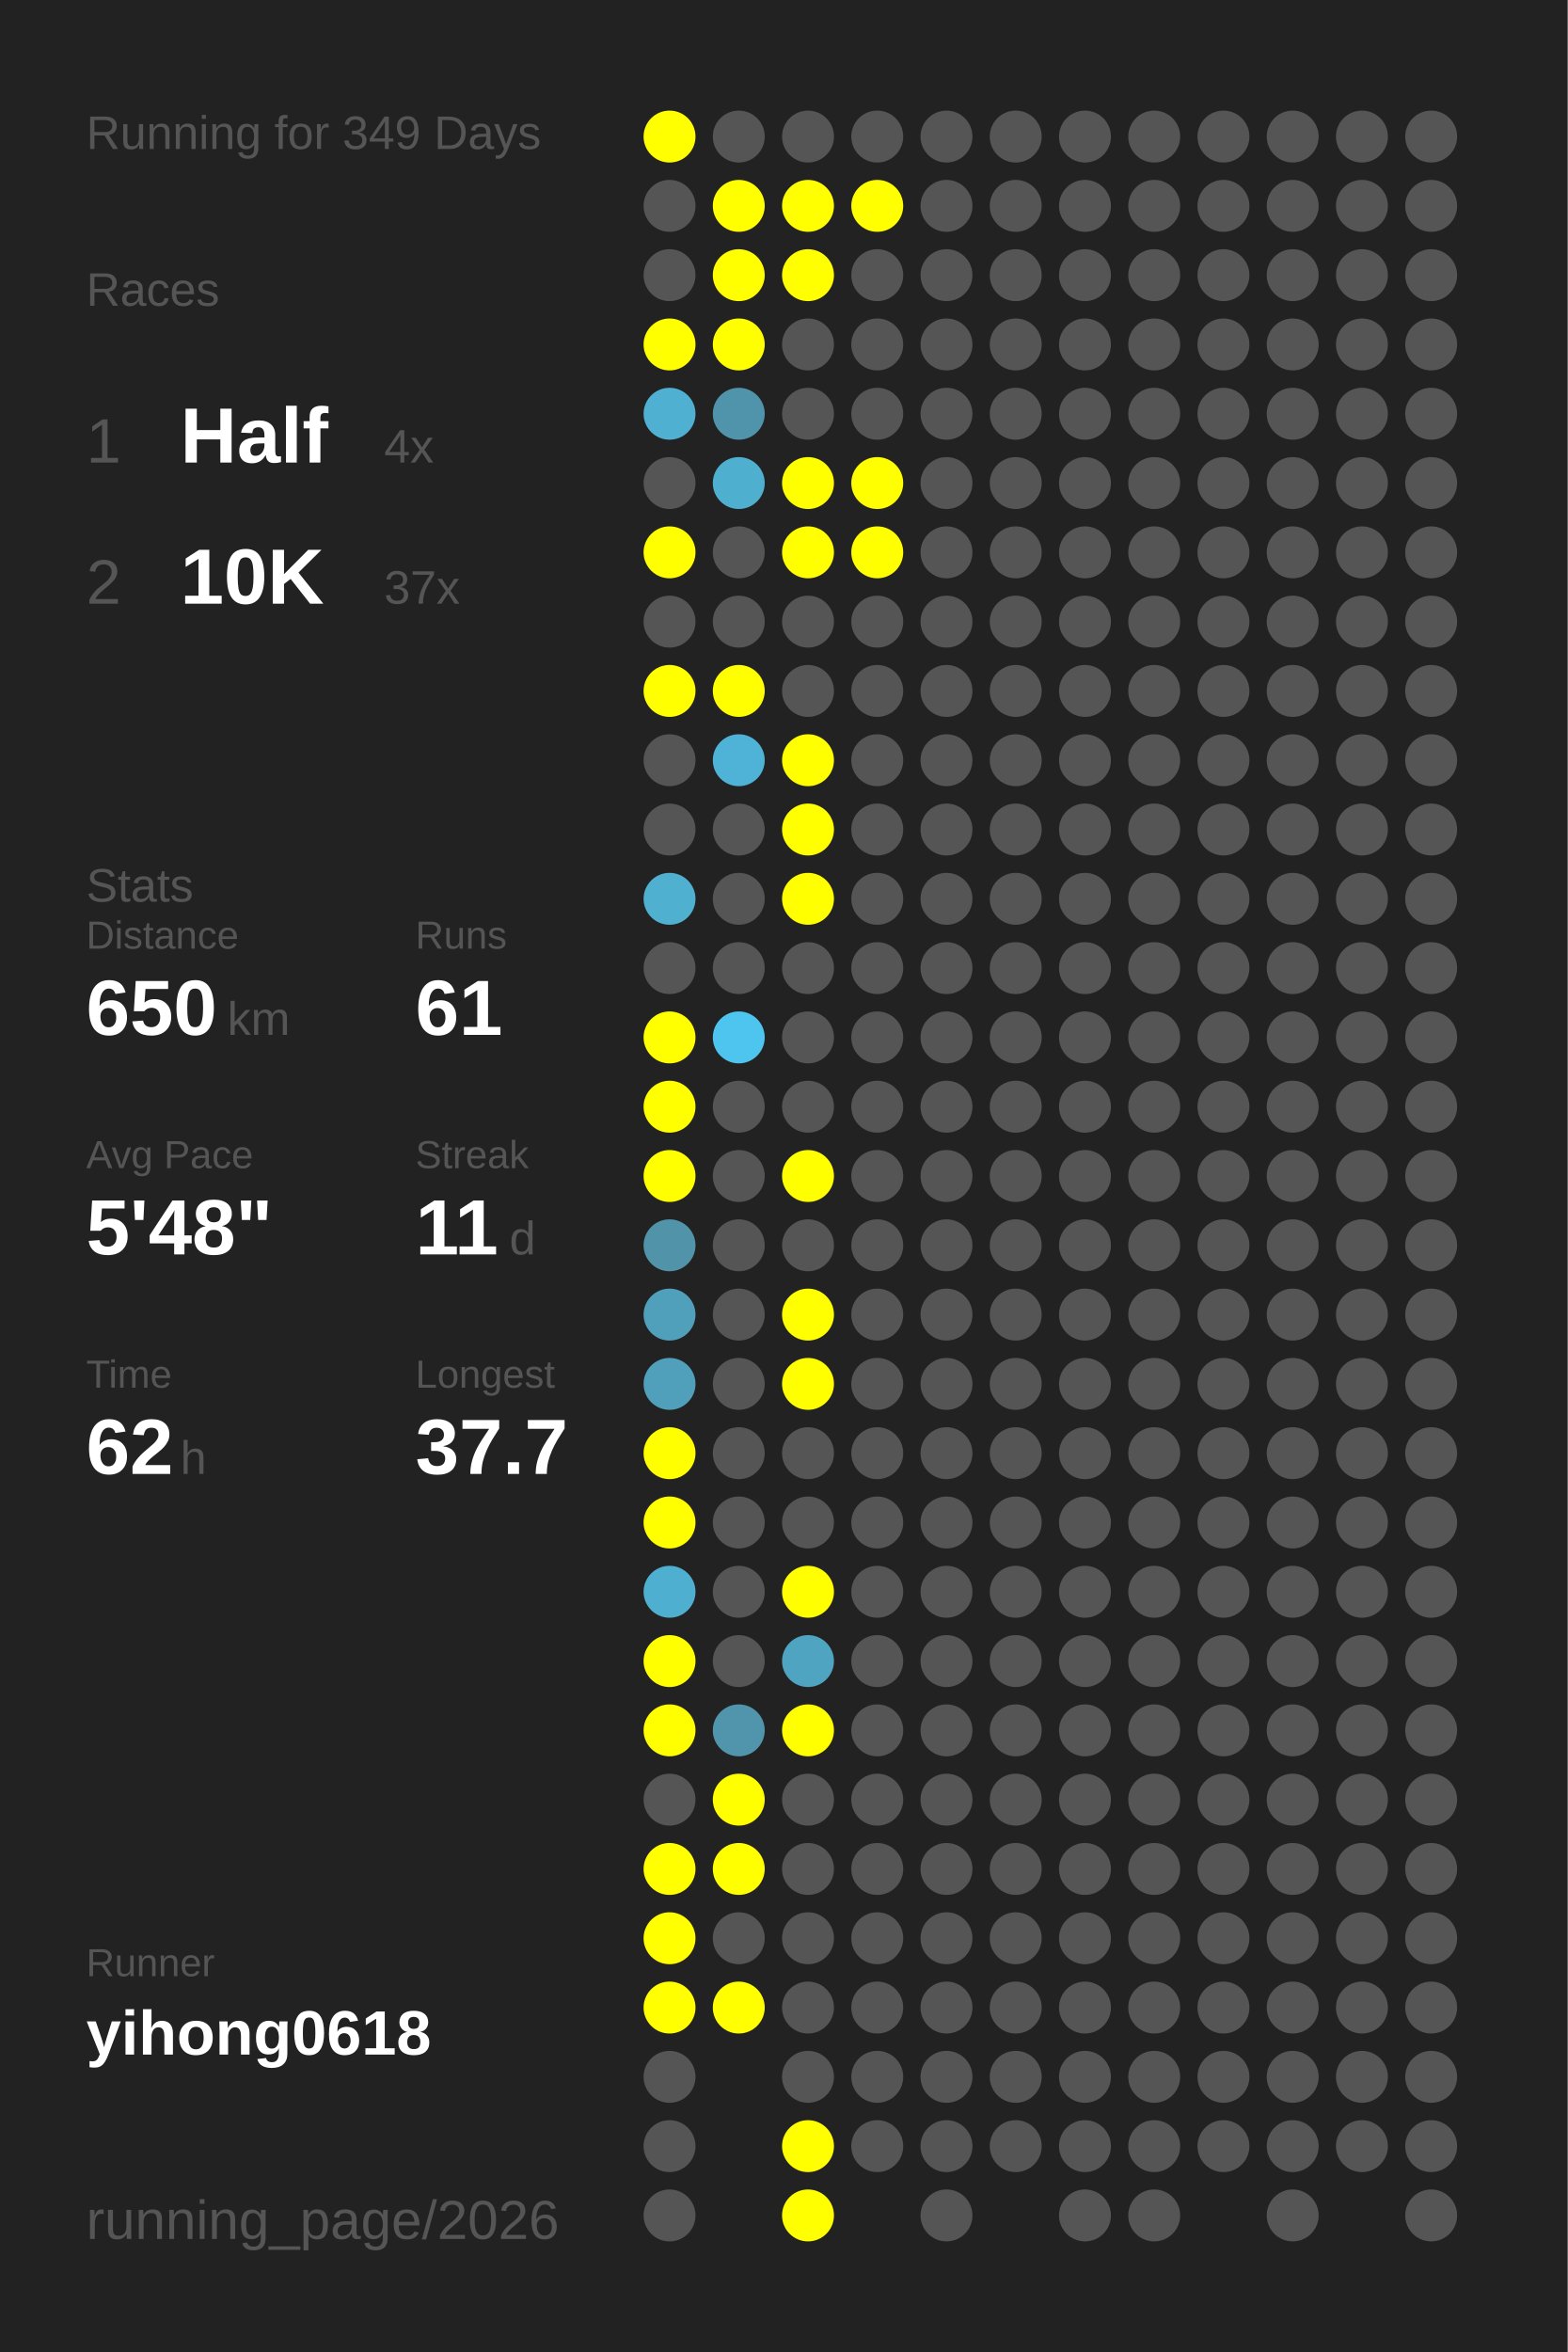
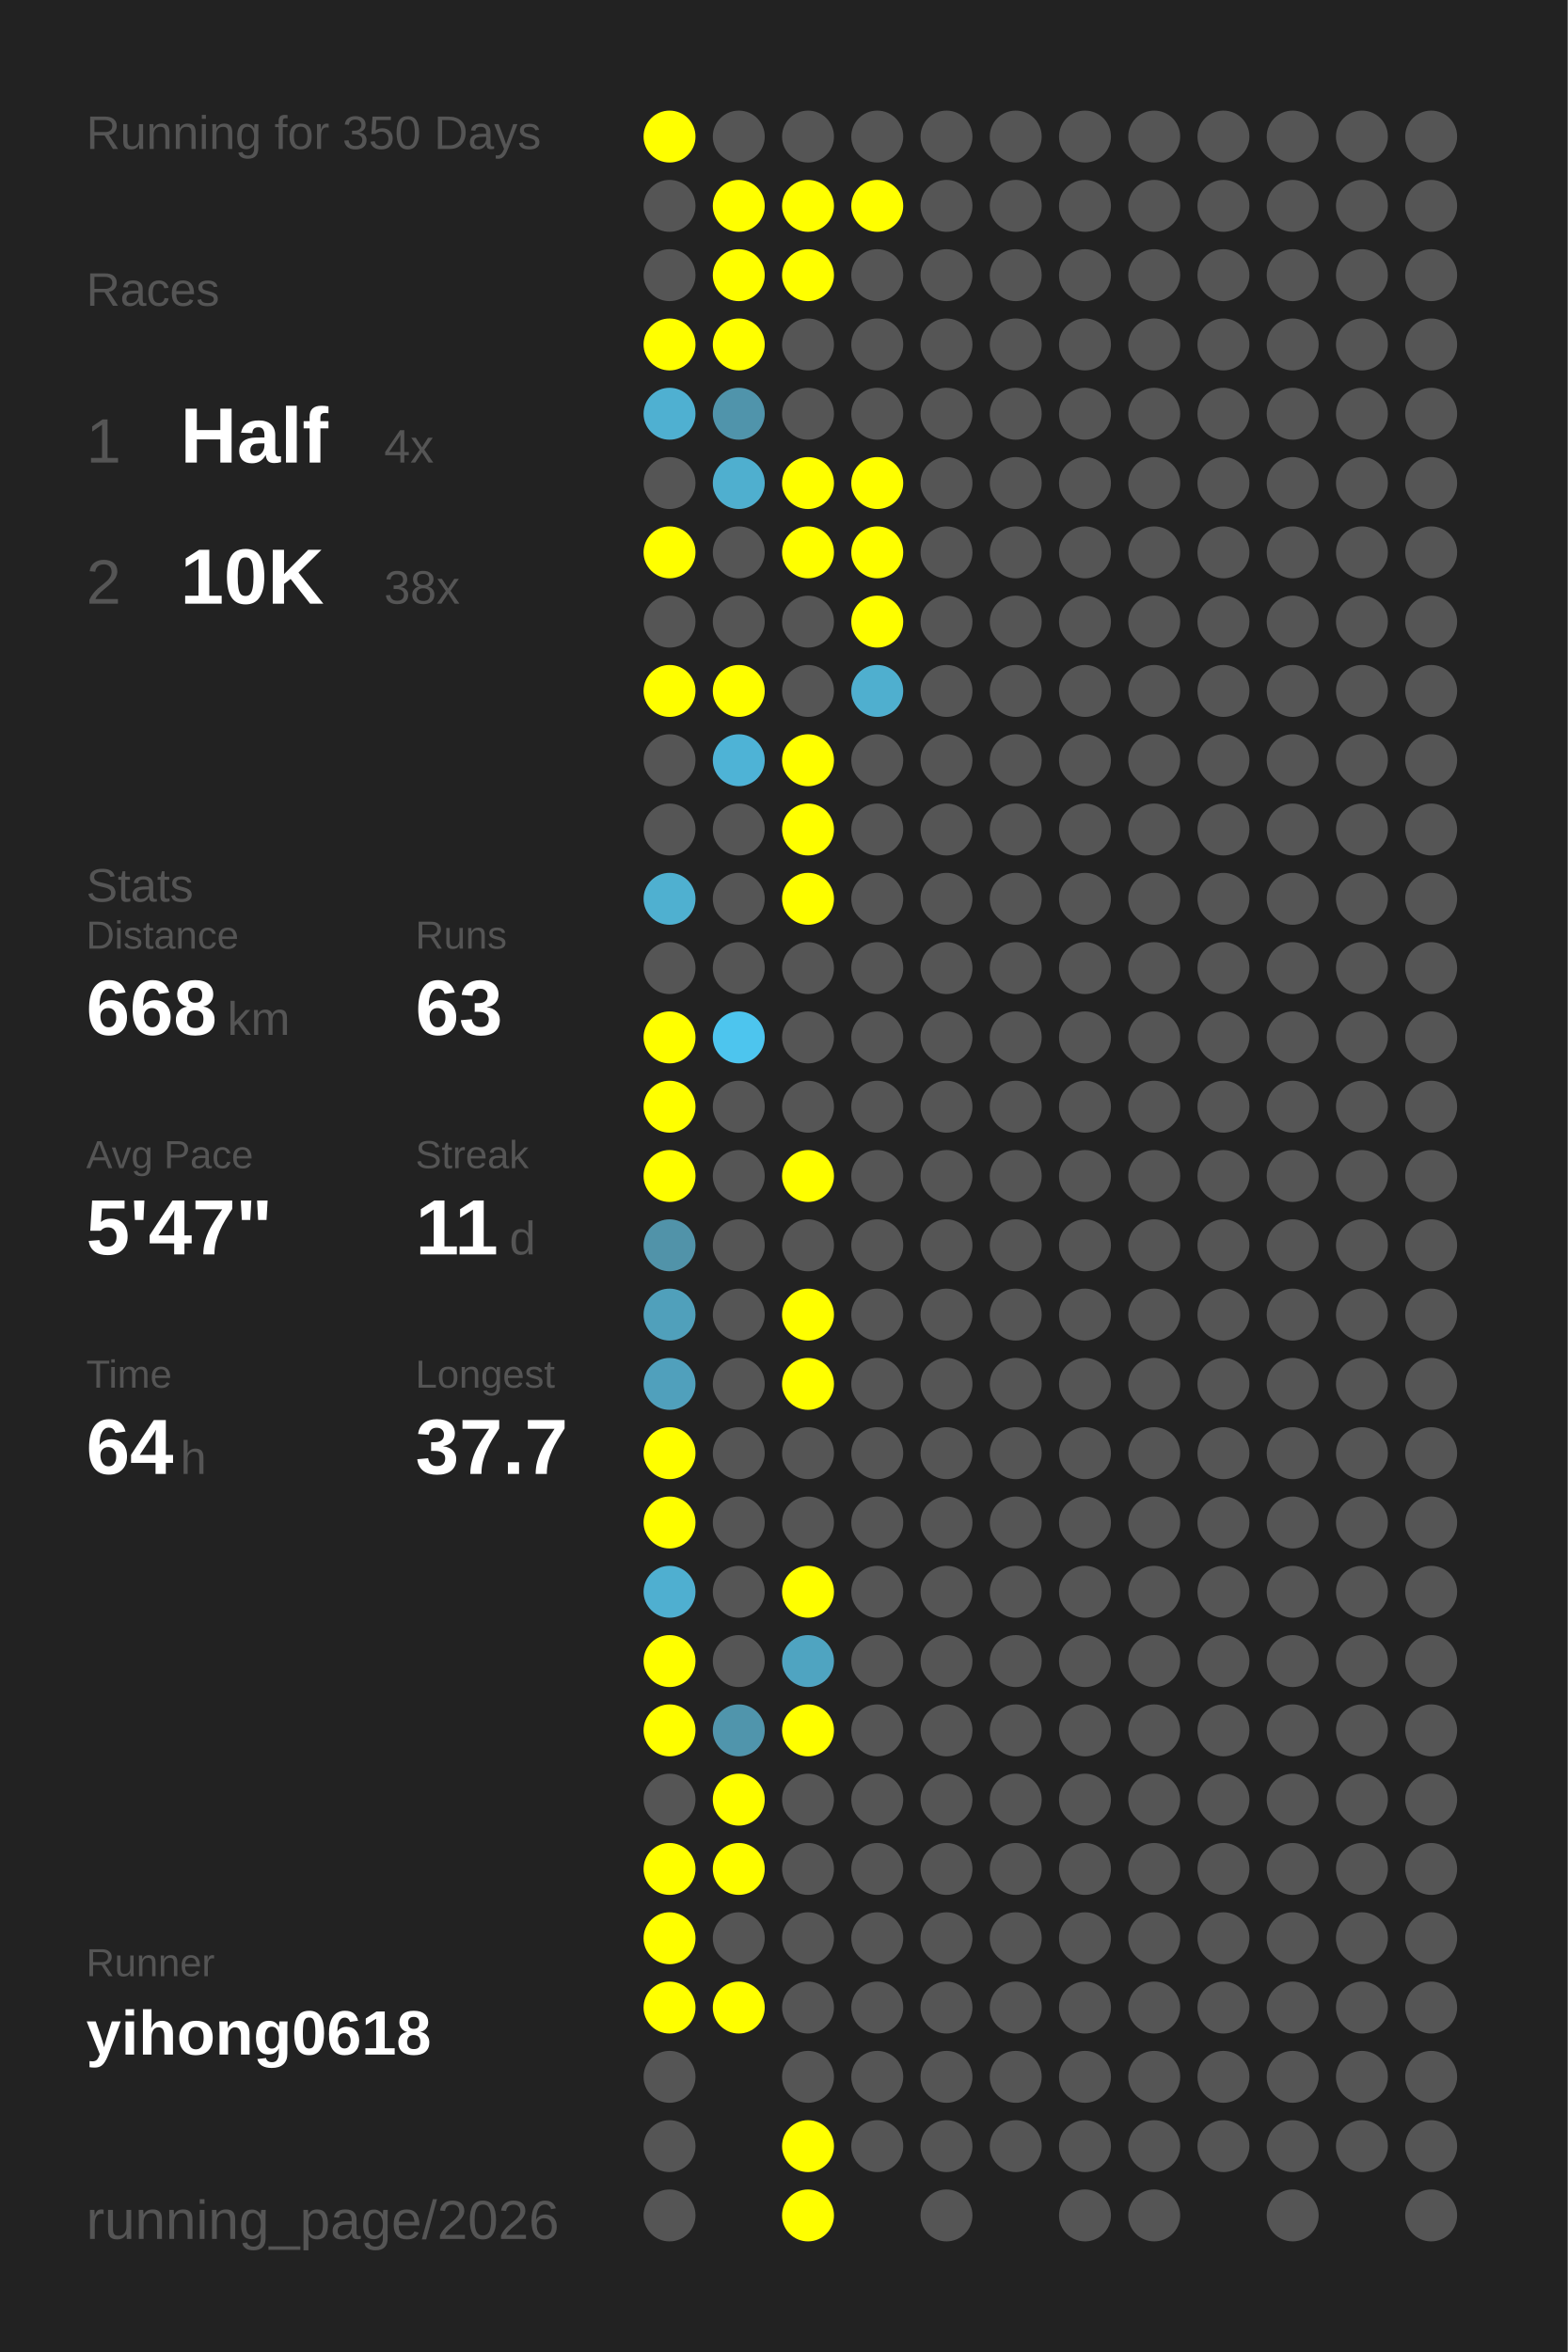
<svg xmlns="http://www.w3.org/2000/svg" baseProfile="full" height="300mm" version="1.1" viewBox="0,0,200,300" width="200mm">
  <defs />
  <rect fill="#222222" height="300" width="200" x="0" y="0" />
-   <text fill="#555555" style="font-size:6px; font-family:Arial;" x="11" y="19">Running for 349 Days</text>
+   <text fill="#555555" style="font-size:6px; font-family:Arial;" x="11" y="19">Running for 350 Days</text>
  <text fill="#555555" style="font-size:6px; font-family:Arial;" x="11" y="39">Races</text>
  <text fill="#555555" style="font-size:8px; font-family:Arial;" x="11" y="59">1</text>
  <text fill="#FFFFFF" style="font-size:10px; font-family:Arial; font-weight:bold;" x="23" y="59">Half</text>
  <text fill="#555555" style="font-size:6px; font-family:Arial;" x="49" y="59">4x</text>
  <text fill="#555555" style="font-size:8px; font-family:Arial;" x="11" y="77">2</text>
  <text fill="#FFFFFF" style="font-size:10px; font-family:Arial; font-weight:bold;" x="23" y="77">10K</text>
-   <text fill="#555555" style="font-size:6px; font-family:Arial;" x="49" y="77">37x</text>
+   <text fill="#555555" style="font-size:6px; font-family:Arial;" x="49" y="77">38x</text>
  <text fill="#555555" style="font-size:6px; font-family:Arial;" x="11" y="115">Stats</text>
  <text fill="#555555" style="font-size:5px; font-family:Arial;" x="11" y="121">Distance</text>
-   <text fill="#FFFFFF" style="font-size:10px; font-family:Arial; font-weight:bold;" x="11" y="132">650</text>
+   <text fill="#FFFFFF" style="font-size:10px; font-family:Arial; font-weight:bold;" x="11" y="132">668</text>
  <text fill="#555555" style="font-size:6px; font-family:Arial;" x="29" y="132">km</text>
  <text fill="#555555" style="font-size:5px; font-family:Arial;" x="53" y="121">Runs</text>
-   <text fill="#FFFFFF" style="font-size:10px; font-family:Arial; font-weight:bold;" x="53" y="132">61</text>
+   <text fill="#FFFFFF" style="font-size:10px; font-family:Arial; font-weight:bold;" x="53" y="132">63</text>
  <text fill="#555555" style="font-size:5px; font-family:Arial;" x="11" y="149">Avg Pace</text>
-   <text fill="#FFFFFF" style="font-size:10px; font-family:Arial; font-weight:bold;" x="11" y="160">5'48"</text>
+   <text fill="#FFFFFF" style="font-size:10px; font-family:Arial; font-weight:bold;" x="11" y="160">5'47"</text>
  <text fill="#555555" style="font-size:5px; font-family:Arial;" x="53" y="149">Streak</text>
  <text fill="#FFFFFF" style="font-size:10px; font-family:Arial; font-weight:bold;" x="53" y="160">11</text>
  <text fill="#555555" style="font-size:6px; font-family:Arial;" x="65" y="160">d</text>
  <text fill="#555555" style="font-size:5px; font-family:Arial;" x="11" y="177">Time</text>
-   <text fill="#FFFFFF" style="font-size:10px; font-family:Arial; font-weight:bold;" x="11" y="188">62</text>
+   <text fill="#FFFFFF" style="font-size:10px; font-family:Arial; font-weight:bold;" x="11" y="188">64</text>
  <text fill="#555555" style="font-size:6px; font-family:Arial;" x="23" y="188">h</text>
  <text fill="#555555" style="font-size:5px; font-family:Arial;" x="53" y="177">Longest</text>
  <text fill="#FFFFFF" style="font-size:10px; font-family:Arial; font-weight:bold;" x="53" y="188">37.7</text>
  <text fill="#555555" style="font-size:5px; font-family:Arial;" x="11" y="252.065">Runner</text>
  <text fill="#FFFFFF" style="font-size:8px; font-family:Arial; font-weight:bold;" x="11" y="262.065">yihong0618</text>
  <text fill="#555555" style="font-size:7px; font-family:Arial;" x="11" y="285.581">running_page/2026</text>
  <circle cx="85.417" cy="17.419" fill="#FFFF00" r="3.312" />
  <circle cx="85.417" cy="26.258" fill="#555555" r="3.312" />
  <circle cx="85.417" cy="35.097" fill="#555555" r="3.312" />
  <circle cx="85.417" cy="43.935" fill="#FFFF00" r="3.312" />
  <circle cx="85.417" cy="52.774" fill="#4fb0d1" r="3.312" />
  <circle cx="85.417" cy="61.613" fill="#555555" r="3.312" />
  <circle cx="85.417" cy="70.452" fill="#FFFF00" r="3.312" />
  <circle cx="85.417" cy="79.29" fill="#555555" r="3.312" />
  <circle cx="85.417" cy="88.129" fill="#FFFF00" r="3.312" />
  <circle cx="85.417" cy="96.968" fill="#555555" r="3.312" />
  <circle cx="85.417" cy="105.806" fill="#555555" r="3.312" />
  <circle cx="85.417" cy="114.645" fill="#4fb0d0" r="3.312" />
  <circle cx="85.417" cy="123.484" fill="#555555" r="3.312" />
  <circle cx="85.417" cy="132.323" fill="#FFFF00" r="3.312" />
  <circle cx="85.417" cy="141.161" fill="#FFFF00" r="3.312" />
  <circle cx="85.417" cy="150" fill="#FFFF00" r="3.312" />
  <circle cx="85.417" cy="158.839" fill="#5193a9" r="3.312" />
  <circle cx="85.417" cy="167.677" fill="#50a0bb" r="3.312" />
  <circle cx="85.417" cy="176.516" fill="#50a0bc" r="3.312" />
  <circle cx="85.417" cy="185.355" fill="#FFFF00" r="3.312" />
  <circle cx="85.417" cy="194.194" fill="#FFFF00" r="3.312" />
  <circle cx="85.417" cy="203.032" fill="#4fafd0" r="3.312" />
  <circle cx="85.417" cy="211.871" fill="#FFFF00" r="3.312" />
  <circle cx="85.417" cy="220.71" fill="#FFFF00" r="3.312" />
  <circle cx="85.417" cy="229.548" fill="#555555" r="3.312" />
  <circle cx="85.417" cy="238.387" fill="#FFFF00" r="3.312" />
  <circle cx="85.417" cy="247.226" fill="#FFFF00" r="3.312" />
  <circle cx="85.417" cy="256.065" fill="#FFFF00" r="3.312" />
  <circle cx="85.417" cy="264.903" fill="#555555" r="3.312" />
  <circle cx="85.417" cy="273.742" fill="#555555" r="3.312" />
  <circle cx="85.417" cy="282.581" fill="#555555" r="3.312" />
  <circle cx="94.25" cy="17.419" fill="#555555" r="3.312" />
  <circle cx="94.25" cy="26.258" fill="#FFFF00" r="3.312" />
  <circle cx="94.25" cy="35.097" fill="#FFFF00" r="3.312" />
  <circle cx="94.25" cy="43.935" fill="#FFFF00" r="3.312" />
  <circle cx="94.25" cy="52.774" fill="#5094ab" r="3.312" />
  <circle cx="94.25" cy="61.613" fill="#4fafcf" r="3.312" />
  <circle cx="94.25" cy="70.452" fill="#555555" r="3.312" />
  <circle cx="94.25" cy="79.29" fill="#555555" r="3.312" />
  <circle cx="94.25" cy="88.129" fill="#FFFF00" r="3.312" />
  <circle cx="94.25" cy="96.968" fill="#4eb3d6" r="3.312" />
  <circle cx="94.25" cy="105.806" fill="#555555" r="3.312" />
  <circle cx="94.25" cy="114.645" fill="#555555" r="3.312" />
  <circle cx="94.25" cy="123.484" fill="#555555" r="3.312" />
  <circle cx="94.25" cy="132.323" fill="#4dc5ee" r="3.312" />
  <circle cx="94.25" cy="141.161" fill="#555555" r="3.312" />
  <circle cx="94.25" cy="150" fill="#555555" r="3.312" />
  <circle cx="94.25" cy="158.839" fill="#555555" r="3.312" />
  <circle cx="94.25" cy="167.677" fill="#555555" r="3.312" />
  <circle cx="94.25" cy="176.516" fill="#555555" r="3.312" />
  <circle cx="94.25" cy="185.355" fill="#555555" r="3.312" />
  <circle cx="94.25" cy="194.194" fill="#555555" r="3.312" />
  <circle cx="94.25" cy="203.032" fill="#555555" r="3.312" />
  <circle cx="94.25" cy="211.871" fill="#555555" r="3.312" />
  <circle cx="94.25" cy="220.71" fill="#5095ac" r="3.312" />
  <circle cx="94.25" cy="229.548" fill="#FFFF00" r="3.312" />
  <circle cx="94.25" cy="238.387" fill="#FFFF00" r="3.312" />
  <circle cx="94.25" cy="247.226" fill="#555555" r="3.312" />
  <circle cx="94.25" cy="256.065" fill="#FFFF00" r="3.312" />
  <circle cx="103.083" cy="17.419" fill="#555555" r="3.312" />
  <circle cx="103.083" cy="26.258" fill="#FFFF00" r="3.312" />
  <circle cx="103.083" cy="35.097" fill="#FFFF00" r="3.312" />
  <circle cx="103.083" cy="43.935" fill="#555555" r="3.312" />
  <circle cx="103.083" cy="52.774" fill="#555555" r="3.312" />
  <circle cx="103.083" cy="61.613" fill="#FFFF00" r="3.312" />
  <circle cx="103.083" cy="70.452" fill="#FFFF00" r="3.312" />
  <circle cx="103.083" cy="79.29" fill="#555555" r="3.312" />
  <circle cx="103.083" cy="88.129" fill="#555555" r="3.312" />
  <circle cx="103.083" cy="96.968" fill="#FFFF00" r="3.312" />
  <circle cx="103.083" cy="105.806" fill="#FFFF00" r="3.312" />
  <circle cx="103.083" cy="114.645" fill="#FFFF00" r="3.312" />
  <circle cx="103.083" cy="123.484" fill="#555555" r="3.312" />
  <circle cx="103.083" cy="132.323" fill="#555555" r="3.312" />
  <circle cx="103.083" cy="141.161" fill="#555555" r="3.312" />
  <circle cx="103.083" cy="150" fill="#FFFF00" r="3.312" />
  <circle cx="103.083" cy="158.839" fill="#555555" r="3.312" />
  <circle cx="103.083" cy="167.677" fill="#FFFF00" r="3.312" />
  <circle cx="103.083" cy="176.516" fill="#FFFF00" r="3.312" />
  <circle cx="103.083" cy="185.355" fill="#555555" r="3.312" />
  <circle cx="103.083" cy="194.194" fill="#555555" r="3.312" />
  <circle cx="103.083" cy="203.032" fill="#FFFF00" r="3.312" />
  <circle cx="103.083" cy="211.871" fill="#4fa4c1" r="3.312" />
  <circle cx="103.083" cy="220.71" fill="#FFFF00" r="3.312" />
  <circle cx="103.083" cy="229.548" fill="#555555" r="3.312" />
  <circle cx="103.083" cy="238.387" fill="#555555" r="3.312" />
  <circle cx="103.083" cy="247.226" fill="#555555" r="3.312" />
  <circle cx="103.083" cy="256.065" fill="#555555" r="3.312" />
  <circle cx="103.083" cy="264.903" fill="#555555" r="3.312" />
  <circle cx="103.083" cy="273.742" fill="#FFFF00" r="3.312" />
  <circle cx="103.083" cy="282.581" fill="#FFFF00" r="3.312" />
  <circle cx="111.917" cy="17.419" fill="#555555" r="3.312" />
  <circle cx="111.917" cy="26.258" fill="#FFFF00" r="3.312" />
  <circle cx="111.917" cy="35.097" fill="#555555" r="3.312" />
  <circle cx="111.917" cy="43.935" fill="#555555" r="3.312" />
  <circle cx="111.917" cy="52.774" fill="#555555" r="3.312" />
  <circle cx="111.917" cy="61.613" fill="#FFFF00" r="3.312" />
  <circle cx="111.917" cy="70.452" fill="#FFFF00" r="3.312" />
-   <circle cx="111.917" cy="79.29" fill="#555555" r="3.312" />
-   <circle cx="111.917" cy="88.129" fill="#555555" r="3.312" />
+   <circle cx="111.917" cy="79.29" fill="#FFFF00" r="3.312" />
+   <circle cx="111.917" cy="88.129" fill="#4fafcf" r="3.312" />
  <circle cx="111.917" cy="96.968" fill="#555555" r="3.312" />
  <circle cx="111.917" cy="105.806" fill="#555555" r="3.312" />
  <circle cx="111.917" cy="114.645" fill="#555555" r="3.312" />
  <circle cx="111.917" cy="123.484" fill="#555555" r="3.312" />
  <circle cx="111.917" cy="132.323" fill="#555555" r="3.312" />
  <circle cx="111.917" cy="141.161" fill="#555555" r="3.312" />
  <circle cx="111.917" cy="150" fill="#555555" r="3.312" />
  <circle cx="111.917" cy="158.839" fill="#555555" r="3.312" />
  <circle cx="111.917" cy="167.677" fill="#555555" r="3.312" />
  <circle cx="111.917" cy="176.516" fill="#555555" r="3.312" />
  <circle cx="111.917" cy="185.355" fill="#555555" r="3.312" />
  <circle cx="111.917" cy="194.194" fill="#555555" r="3.312" />
  <circle cx="111.917" cy="203.032" fill="#555555" r="3.312" />
  <circle cx="111.917" cy="211.871" fill="#555555" r="3.312" />
  <circle cx="111.917" cy="220.71" fill="#555555" r="3.312" />
  <circle cx="111.917" cy="229.548" fill="#555555" r="3.312" />
  <circle cx="111.917" cy="238.387" fill="#555555" r="3.312" />
  <circle cx="111.917" cy="247.226" fill="#555555" r="3.312" />
  <circle cx="111.917" cy="256.065" fill="#555555" r="3.312" />
  <circle cx="111.917" cy="264.903" fill="#555555" r="3.312" />
  <circle cx="111.917" cy="273.742" fill="#555555" r="3.312" />
  <circle cx="120.75" cy="17.419" fill="#555555" r="3.312" />
  <circle cx="120.75" cy="26.258" fill="#555555" r="3.312" />
  <circle cx="120.75" cy="35.097" fill="#555555" r="3.312" />
  <circle cx="120.75" cy="43.935" fill="#555555" r="3.312" />
  <circle cx="120.75" cy="52.774" fill="#555555" r="3.312" />
  <circle cx="120.75" cy="61.613" fill="#555555" r="3.312" />
  <circle cx="120.75" cy="70.452" fill="#555555" r="3.312" />
  <circle cx="120.75" cy="79.29" fill="#555555" r="3.312" />
  <circle cx="120.75" cy="88.129" fill="#555555" r="3.312" />
  <circle cx="120.75" cy="96.968" fill="#555555" r="3.312" />
  <circle cx="120.75" cy="105.806" fill="#555555" r="3.312" />
  <circle cx="120.75" cy="114.645" fill="#555555" r="3.312" />
  <circle cx="120.75" cy="123.484" fill="#555555" r="3.312" />
  <circle cx="120.75" cy="132.323" fill="#555555" r="3.312" />
  <circle cx="120.75" cy="141.161" fill="#555555" r="3.312" />
  <circle cx="120.75" cy="150" fill="#555555" r="3.312" />
  <circle cx="120.75" cy="158.839" fill="#555555" r="3.312" />
  <circle cx="120.75" cy="167.677" fill="#555555" r="3.312" />
  <circle cx="120.75" cy="176.516" fill="#555555" r="3.312" />
  <circle cx="120.75" cy="185.355" fill="#555555" r="3.312" />
  <circle cx="120.75" cy="194.194" fill="#555555" r="3.312" />
  <circle cx="120.75" cy="203.032" fill="#555555" r="3.312" />
  <circle cx="120.75" cy="211.871" fill="#555555" r="3.312" />
  <circle cx="120.75" cy="220.71" fill="#555555" r="3.312" />
  <circle cx="120.75" cy="229.548" fill="#555555" r="3.312" />
  <circle cx="120.75" cy="238.387" fill="#555555" r="3.312" />
  <circle cx="120.75" cy="247.226" fill="#555555" r="3.312" />
  <circle cx="120.75" cy="256.065" fill="#555555" r="3.312" />
  <circle cx="120.75" cy="264.903" fill="#555555" r="3.312" />
  <circle cx="120.75" cy="273.742" fill="#555555" r="3.312" />
  <circle cx="120.75" cy="282.581" fill="#555555" r="3.312" />
  <circle cx="129.583" cy="17.419" fill="#555555" r="3.312" />
  <circle cx="129.583" cy="26.258" fill="#555555" r="3.312" />
  <circle cx="129.583" cy="35.097" fill="#555555" r="3.312" />
  <circle cx="129.583" cy="43.935" fill="#555555" r="3.312" />
  <circle cx="129.583" cy="52.774" fill="#555555" r="3.312" />
  <circle cx="129.583" cy="61.613" fill="#555555" r="3.312" />
  <circle cx="129.583" cy="70.452" fill="#555555" r="3.312" />
  <circle cx="129.583" cy="79.29" fill="#555555" r="3.312" />
  <circle cx="129.583" cy="88.129" fill="#555555" r="3.312" />
  <circle cx="129.583" cy="96.968" fill="#555555" r="3.312" />
  <circle cx="129.583" cy="105.806" fill="#555555" r="3.312" />
  <circle cx="129.583" cy="114.645" fill="#555555" r="3.312" />
  <circle cx="129.583" cy="123.484" fill="#555555" r="3.312" />
  <circle cx="129.583" cy="132.323" fill="#555555" r="3.312" />
  <circle cx="129.583" cy="141.161" fill="#555555" r="3.312" />
  <circle cx="129.583" cy="150" fill="#555555" r="3.312" />
  <circle cx="129.583" cy="158.839" fill="#555555" r="3.312" />
  <circle cx="129.583" cy="167.677" fill="#555555" r="3.312" />
  <circle cx="129.583" cy="176.516" fill="#555555" r="3.312" />
  <circle cx="129.583" cy="185.355" fill="#555555" r="3.312" />
  <circle cx="129.583" cy="194.194" fill="#555555" r="3.312" />
  <circle cx="129.583" cy="203.032" fill="#555555" r="3.312" />
  <circle cx="129.583" cy="211.871" fill="#555555" r="3.312" />
  <circle cx="129.583" cy="220.71" fill="#555555" r="3.312" />
  <circle cx="129.583" cy="229.548" fill="#555555" r="3.312" />
  <circle cx="129.583" cy="238.387" fill="#555555" r="3.312" />
  <circle cx="129.583" cy="247.226" fill="#555555" r="3.312" />
  <circle cx="129.583" cy="256.065" fill="#555555" r="3.312" />
  <circle cx="129.583" cy="264.903" fill="#555555" r="3.312" />
  <circle cx="129.583" cy="273.742" fill="#555555" r="3.312" />
  <circle cx="138.417" cy="17.419" fill="#555555" r="3.312" />
  <circle cx="138.417" cy="26.258" fill="#555555" r="3.312" />
  <circle cx="138.417" cy="35.097" fill="#555555" r="3.312" />
  <circle cx="138.417" cy="43.935" fill="#555555" r="3.312" />
  <circle cx="138.417" cy="52.774" fill="#555555" r="3.312" />
  <circle cx="138.417" cy="61.613" fill="#555555" r="3.312" />
  <circle cx="138.417" cy="70.452" fill="#555555" r="3.312" />
  <circle cx="138.417" cy="79.29" fill="#555555" r="3.312" />
  <circle cx="138.417" cy="88.129" fill="#555555" r="3.312" />
  <circle cx="138.417" cy="96.968" fill="#555555" r="3.312" />
  <circle cx="138.417" cy="105.806" fill="#555555" r="3.312" />
  <circle cx="138.417" cy="114.645" fill="#555555" r="3.312" />
  <circle cx="138.417" cy="123.484" fill="#555555" r="3.312" />
  <circle cx="138.417" cy="132.323" fill="#555555" r="3.312" />
  <circle cx="138.417" cy="141.161" fill="#555555" r="3.312" />
  <circle cx="138.417" cy="150" fill="#555555" r="3.312" />
  <circle cx="138.417" cy="158.839" fill="#555555" r="3.312" />
  <circle cx="138.417" cy="167.677" fill="#555555" r="3.312" />
  <circle cx="138.417" cy="176.516" fill="#555555" r="3.312" />
  <circle cx="138.417" cy="185.355" fill="#555555" r="3.312" />
  <circle cx="138.417" cy="194.194" fill="#555555" r="3.312" />
  <circle cx="138.417" cy="203.032" fill="#555555" r="3.312" />
  <circle cx="138.417" cy="211.871" fill="#555555" r="3.312" />
  <circle cx="138.417" cy="220.71" fill="#555555" r="3.312" />
  <circle cx="138.417" cy="229.548" fill="#555555" r="3.312" />
  <circle cx="138.417" cy="238.387" fill="#555555" r="3.312" />
  <circle cx="138.417" cy="247.226" fill="#555555" r="3.312" />
  <circle cx="138.417" cy="256.065" fill="#555555" r="3.312" />
  <circle cx="138.417" cy="264.903" fill="#555555" r="3.312" />
  <circle cx="138.417" cy="273.742" fill="#555555" r="3.312" />
  <circle cx="138.417" cy="282.581" fill="#555555" r="3.312" />
  <circle cx="147.25" cy="17.419" fill="#555555" r="3.312" />
  <circle cx="147.25" cy="26.258" fill="#555555" r="3.312" />
  <circle cx="147.25" cy="35.097" fill="#555555" r="3.312" />
  <circle cx="147.25" cy="43.935" fill="#555555" r="3.312" />
  <circle cx="147.25" cy="52.774" fill="#555555" r="3.312" />
  <circle cx="147.25" cy="61.613" fill="#555555" r="3.312" />
  <circle cx="147.25" cy="70.452" fill="#555555" r="3.312" />
  <circle cx="147.25" cy="79.29" fill="#555555" r="3.312" />
  <circle cx="147.25" cy="88.129" fill="#555555" r="3.312" />
  <circle cx="147.25" cy="96.968" fill="#555555" r="3.312" />
  <circle cx="147.25" cy="105.806" fill="#555555" r="3.312" />
  <circle cx="147.25" cy="114.645" fill="#555555" r="3.312" />
  <circle cx="147.25" cy="123.484" fill="#555555" r="3.312" />
  <circle cx="147.25" cy="132.323" fill="#555555" r="3.312" />
  <circle cx="147.25" cy="141.161" fill="#555555" r="3.312" />
  <circle cx="147.25" cy="150" fill="#555555" r="3.312" />
  <circle cx="147.25" cy="158.839" fill="#555555" r="3.312" />
  <circle cx="147.25" cy="167.677" fill="#555555" r="3.312" />
  <circle cx="147.25" cy="176.516" fill="#555555" r="3.312" />
  <circle cx="147.25" cy="185.355" fill="#555555" r="3.312" />
  <circle cx="147.25" cy="194.194" fill="#555555" r="3.312" />
  <circle cx="147.25" cy="203.032" fill="#555555" r="3.312" />
  <circle cx="147.25" cy="211.871" fill="#555555" r="3.312" />
  <circle cx="147.25" cy="220.71" fill="#555555" r="3.312" />
  <circle cx="147.25" cy="229.548" fill="#555555" r="3.312" />
  <circle cx="147.25" cy="238.387" fill="#555555" r="3.312" />
  <circle cx="147.25" cy="247.226" fill="#555555" r="3.312" />
  <circle cx="147.25" cy="256.065" fill="#555555" r="3.312" />
  <circle cx="147.25" cy="264.903" fill="#555555" r="3.312" />
  <circle cx="147.25" cy="273.742" fill="#555555" r="3.312" />
  <circle cx="147.25" cy="282.581" fill="#555555" r="3.312" />
  <circle cx="156.083" cy="17.419" fill="#555555" r="3.312" />
  <circle cx="156.083" cy="26.258" fill="#555555" r="3.312" />
  <circle cx="156.083" cy="35.097" fill="#555555" r="3.312" />
  <circle cx="156.083" cy="43.935" fill="#555555" r="3.312" />
  <circle cx="156.083" cy="52.774" fill="#555555" r="3.312" />
  <circle cx="156.083" cy="61.613" fill="#555555" r="3.312" />
  <circle cx="156.083" cy="70.452" fill="#555555" r="3.312" />
  <circle cx="156.083" cy="79.29" fill="#555555" r="3.312" />
  <circle cx="156.083" cy="88.129" fill="#555555" r="3.312" />
  <circle cx="156.083" cy="96.968" fill="#555555" r="3.312" />
  <circle cx="156.083" cy="105.806" fill="#555555" r="3.312" />
  <circle cx="156.083" cy="114.645" fill="#555555" r="3.312" />
  <circle cx="156.083" cy="123.484" fill="#555555" r="3.312" />
  <circle cx="156.083" cy="132.323" fill="#555555" r="3.312" />
  <circle cx="156.083" cy="141.161" fill="#555555" r="3.312" />
  <circle cx="156.083" cy="150" fill="#555555" r="3.312" />
  <circle cx="156.083" cy="158.839" fill="#555555" r="3.312" />
  <circle cx="156.083" cy="167.677" fill="#555555" r="3.312" />
  <circle cx="156.083" cy="176.516" fill="#555555" r="3.312" />
  <circle cx="156.083" cy="185.355" fill="#555555" r="3.312" />
  <circle cx="156.083" cy="194.194" fill="#555555" r="3.312" />
  <circle cx="156.083" cy="203.032" fill="#555555" r="3.312" />
  <circle cx="156.083" cy="211.871" fill="#555555" r="3.312" />
  <circle cx="156.083" cy="220.71" fill="#555555" r="3.312" />
  <circle cx="156.083" cy="229.548" fill="#555555" r="3.312" />
  <circle cx="156.083" cy="238.387" fill="#555555" r="3.312" />
  <circle cx="156.083" cy="247.226" fill="#555555" r="3.312" />
  <circle cx="156.083" cy="256.065" fill="#555555" r="3.312" />
  <circle cx="156.083" cy="264.903" fill="#555555" r="3.312" />
  <circle cx="156.083" cy="273.742" fill="#555555" r="3.312" />
  <circle cx="164.917" cy="17.419" fill="#555555" r="3.312" />
  <circle cx="164.917" cy="26.258" fill="#555555" r="3.312" />
  <circle cx="164.917" cy="35.097" fill="#555555" r="3.312" />
  <circle cx="164.917" cy="43.935" fill="#555555" r="3.312" />
  <circle cx="164.917" cy="52.774" fill="#555555" r="3.312" />
  <circle cx="164.917" cy="61.613" fill="#555555" r="3.312" />
  <circle cx="164.917" cy="70.452" fill="#555555" r="3.312" />
  <circle cx="164.917" cy="79.29" fill="#555555" r="3.312" />
  <circle cx="164.917" cy="88.129" fill="#555555" r="3.312" />
  <circle cx="164.917" cy="96.968" fill="#555555" r="3.312" />
  <circle cx="164.917" cy="105.806" fill="#555555" r="3.312" />
  <circle cx="164.917" cy="114.645" fill="#555555" r="3.312" />
  <circle cx="164.917" cy="123.484" fill="#555555" r="3.312" />
  <circle cx="164.917" cy="132.323" fill="#555555" r="3.312" />
  <circle cx="164.917" cy="141.161" fill="#555555" r="3.312" />
  <circle cx="164.917" cy="150" fill="#555555" r="3.312" />
  <circle cx="164.917" cy="158.839" fill="#555555" r="3.312" />
  <circle cx="164.917" cy="167.677" fill="#555555" r="3.312" />
  <circle cx="164.917" cy="176.516" fill="#555555" r="3.312" />
  <circle cx="164.917" cy="185.355" fill="#555555" r="3.312" />
  <circle cx="164.917" cy="194.194" fill="#555555" r="3.312" />
  <circle cx="164.917" cy="203.032" fill="#555555" r="3.312" />
  <circle cx="164.917" cy="211.871" fill="#555555" r="3.312" />
  <circle cx="164.917" cy="220.71" fill="#555555" r="3.312" />
  <circle cx="164.917" cy="229.548" fill="#555555" r="3.312" />
  <circle cx="164.917" cy="238.387" fill="#555555" r="3.312" />
  <circle cx="164.917" cy="247.226" fill="#555555" r="3.312" />
  <circle cx="164.917" cy="256.065" fill="#555555" r="3.312" />
  <circle cx="164.917" cy="264.903" fill="#555555" r="3.312" />
  <circle cx="164.917" cy="273.742" fill="#555555" r="3.312" />
  <circle cx="164.917" cy="282.581" fill="#555555" r="3.312" />
  <circle cx="173.75" cy="17.419" fill="#555555" r="3.312" />
  <circle cx="173.75" cy="26.258" fill="#555555" r="3.312" />
  <circle cx="173.75" cy="35.097" fill="#555555" r="3.312" />
  <circle cx="173.75" cy="43.935" fill="#555555" r="3.312" />
  <circle cx="173.75" cy="52.774" fill="#555555" r="3.312" />
  <circle cx="173.75" cy="61.613" fill="#555555" r="3.312" />
  <circle cx="173.75" cy="70.452" fill="#555555" r="3.312" />
  <circle cx="173.75" cy="79.29" fill="#555555" r="3.312" />
  <circle cx="173.75" cy="88.129" fill="#555555" r="3.312" />
  <circle cx="173.75" cy="96.968" fill="#555555" r="3.312" />
  <circle cx="173.75" cy="105.806" fill="#555555" r="3.312" />
  <circle cx="173.75" cy="114.645" fill="#555555" r="3.312" />
  <circle cx="173.75" cy="123.484" fill="#555555" r="3.312" />
  <circle cx="173.75" cy="132.323" fill="#555555" r="3.312" />
  <circle cx="173.75" cy="141.161" fill="#555555" r="3.312" />
  <circle cx="173.75" cy="150" fill="#555555" r="3.312" />
  <circle cx="173.75" cy="158.839" fill="#555555" r="3.312" />
  <circle cx="173.75" cy="167.677" fill="#555555" r="3.312" />
  <circle cx="173.75" cy="176.516" fill="#555555" r="3.312" />
  <circle cx="173.75" cy="185.355" fill="#555555" r="3.312" />
  <circle cx="173.75" cy="194.194" fill="#555555" r="3.312" />
  <circle cx="173.75" cy="203.032" fill="#555555" r="3.312" />
  <circle cx="173.75" cy="211.871" fill="#555555" r="3.312" />
  <circle cx="173.75" cy="220.71" fill="#555555" r="3.312" />
  <circle cx="173.75" cy="229.548" fill="#555555" r="3.312" />
  <circle cx="173.75" cy="238.387" fill="#555555" r="3.312" />
  <circle cx="173.75" cy="247.226" fill="#555555" r="3.312" />
  <circle cx="173.75" cy="256.065" fill="#555555" r="3.312" />
  <circle cx="173.75" cy="264.903" fill="#555555" r="3.312" />
  <circle cx="173.75" cy="273.742" fill="#555555" r="3.312" />
  <circle cx="182.583" cy="17.419" fill="#555555" r="3.312" />
  <circle cx="182.583" cy="26.258" fill="#555555" r="3.312" />
  <circle cx="182.583" cy="35.097" fill="#555555" r="3.312" />
  <circle cx="182.583" cy="43.935" fill="#555555" r="3.312" />
  <circle cx="182.583" cy="52.774" fill="#555555" r="3.312" />
  <circle cx="182.583" cy="61.613" fill="#555555" r="3.312" />
  <circle cx="182.583" cy="70.452" fill="#555555" r="3.312" />
  <circle cx="182.583" cy="79.29" fill="#555555" r="3.312" />
  <circle cx="182.583" cy="88.129" fill="#555555" r="3.312" />
  <circle cx="182.583" cy="96.968" fill="#555555" r="3.312" />
  <circle cx="182.583" cy="105.806" fill="#555555" r="3.312" />
  <circle cx="182.583" cy="114.645" fill="#555555" r="3.312" />
  <circle cx="182.583" cy="123.484" fill="#555555" r="3.312" />
  <circle cx="182.583" cy="132.323" fill="#555555" r="3.312" />
  <circle cx="182.583" cy="141.161" fill="#555555" r="3.312" />
  <circle cx="182.583" cy="150" fill="#555555" r="3.312" />
  <circle cx="182.583" cy="158.839" fill="#555555" r="3.312" />
  <circle cx="182.583" cy="167.677" fill="#555555" r="3.312" />
  <circle cx="182.583" cy="176.516" fill="#555555" r="3.312" />
  <circle cx="182.583" cy="185.355" fill="#555555" r="3.312" />
  <circle cx="182.583" cy="194.194" fill="#555555" r="3.312" />
  <circle cx="182.583" cy="203.032" fill="#555555" r="3.312" />
  <circle cx="182.583" cy="211.871" fill="#555555" r="3.312" />
  <circle cx="182.583" cy="220.71" fill="#555555" r="3.312" />
  <circle cx="182.583" cy="229.548" fill="#555555" r="3.312" />
  <circle cx="182.583" cy="238.387" fill="#555555" r="3.312" />
  <circle cx="182.583" cy="247.226" fill="#555555" r="3.312" />
  <circle cx="182.583" cy="256.065" fill="#555555" r="3.312" />
  <circle cx="182.583" cy="264.903" fill="#555555" r="3.312" />
  <circle cx="182.583" cy="273.742" fill="#555555" r="3.312" />
  <circle cx="182.583" cy="282.581" fill="#555555" r="3.312" />
</svg>
